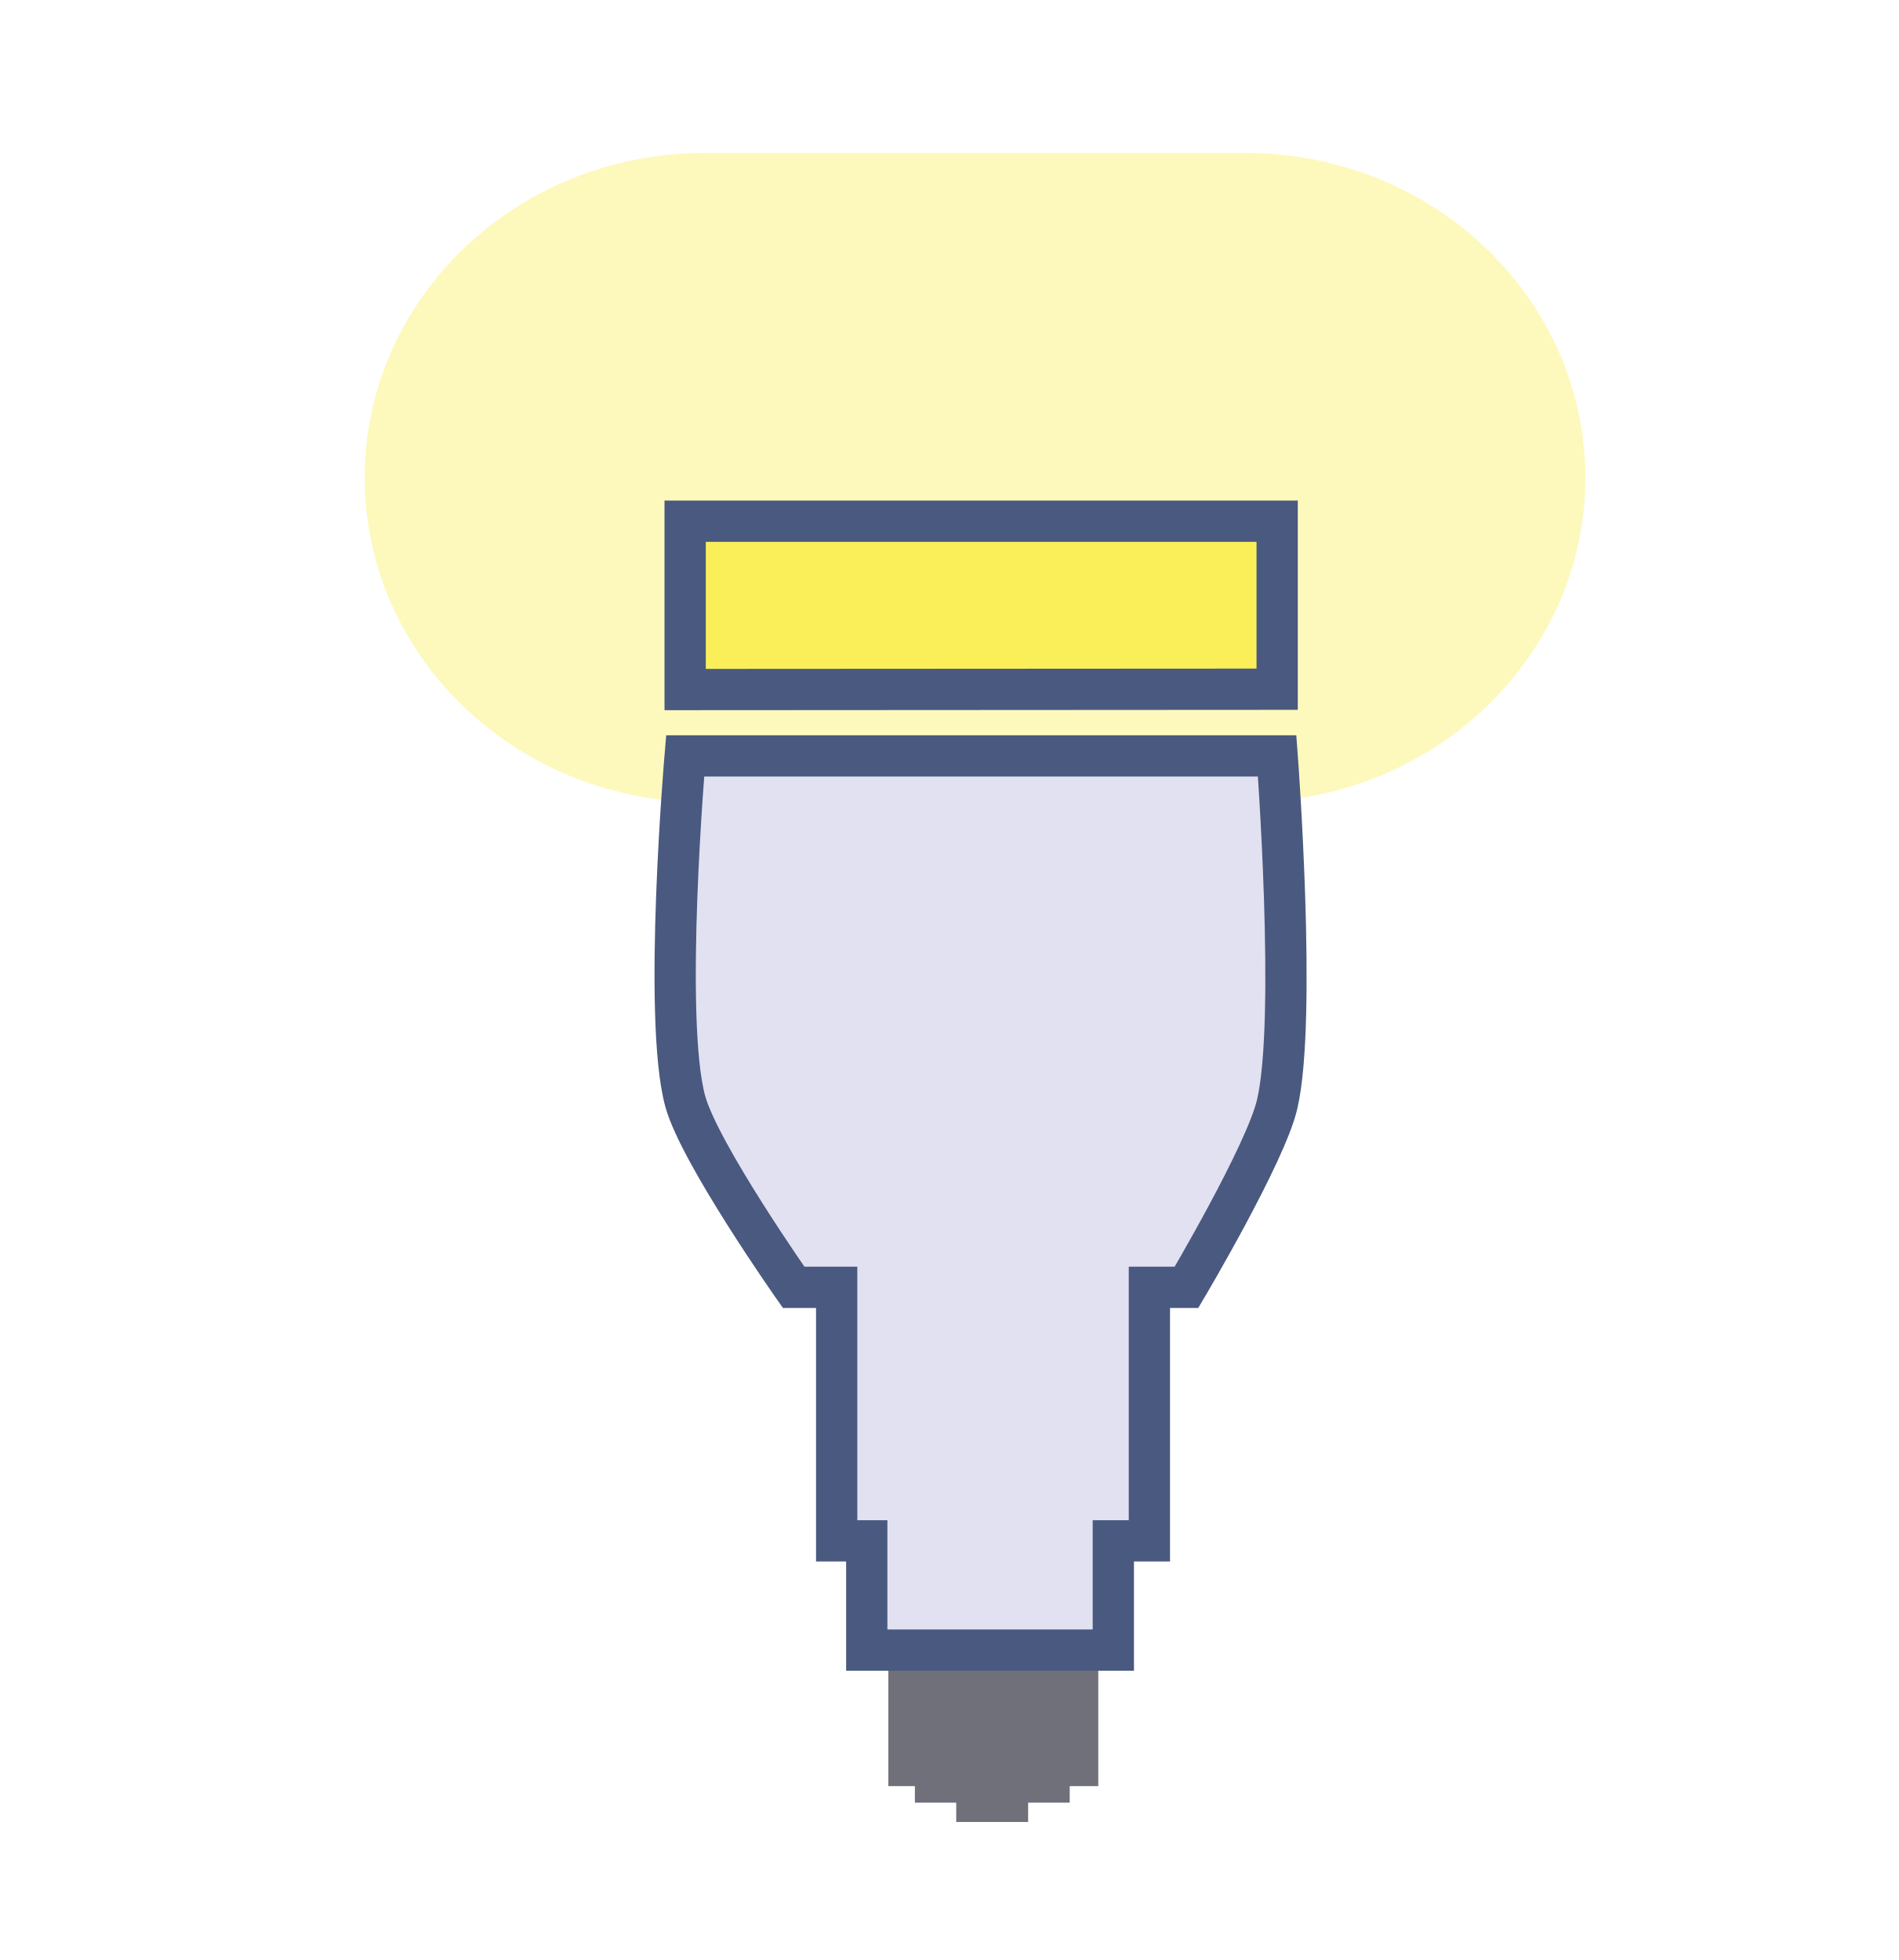
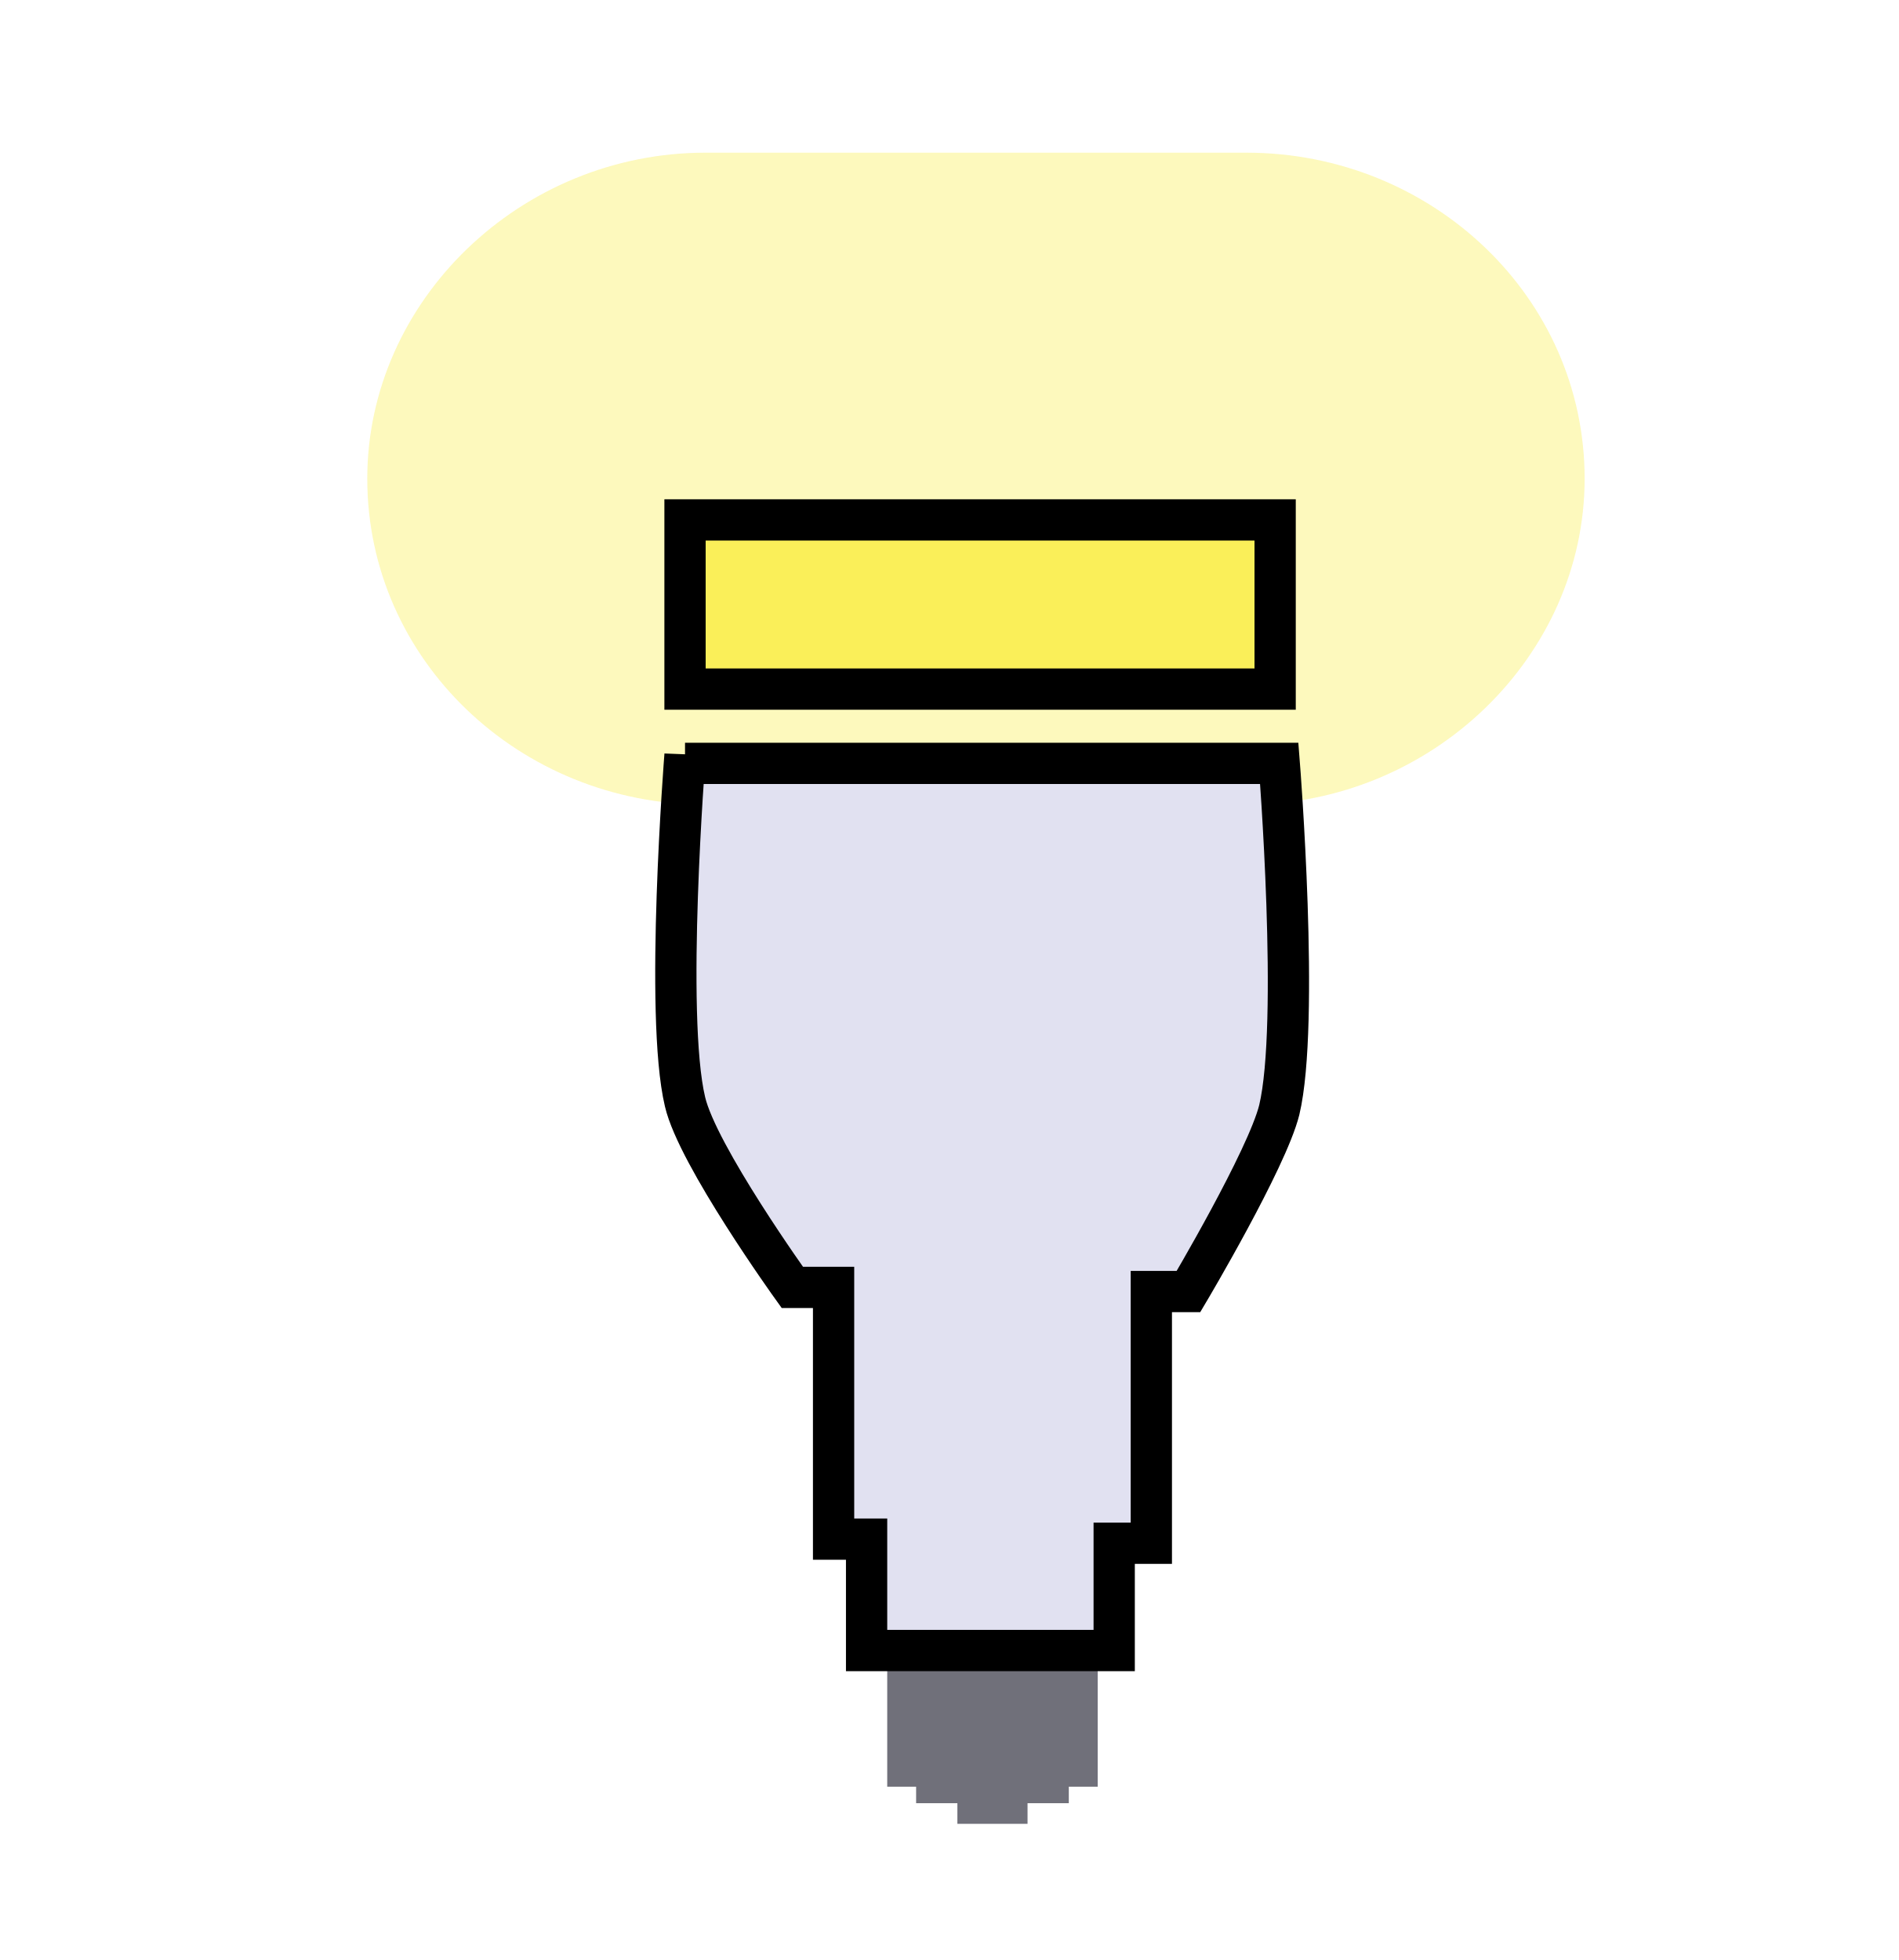
<svg xmlns="http://www.w3.org/2000/svg" viewBox="0 0 46 47.5">
-   <path opacity=".4" fill="#FAEF59" d="M38.417 11.575c0 4.346-3.686 7.869-8.233 7.869H17.07c-4.547 0-8.233-3.523-8.233-7.869s3.686-7.869 8.233-7.869h13.113c4.548.001 8.234 3.523 8.234 7.869z" />
-   <path fill="#70707A" d="M21.527 40.232v3.054h.643v.401h1.002v.468h1.742v-.468h1.008v-.401h.692v-3.054z" />
-   <path fill="#FAEF59" stroke="#4A597F" stroke-miterlimit="10" d="M16.603 12.631v4.08l14.346-.008v-4.072z" />
-   <path fill="#E1E1F1" stroke="#4A597F" stroke-miterlimit="10" d="M16.603 18.319s-.545 6.344 0 8.362c.34 1.261 2.629 4.517 2.629 4.517h1.043v6.144h.729v2.647h5.975v-2.647h.874v-6.144h.899s1.915-3.23 2.197-4.435c.481-2.056 0-8.444 0-8.444H16.603z" />
+   <path opacity=".4" fill="#FAEF59" d="M38.4 11.6c0 4.3-3.7 7.9-8.2 7.9H17.1c-4.5 0-8.2-3.5-8.2-7.9 0-4.3 3.7-7.9 8.2-7.9h13.1c4.5 0 8.2 3.5 8.2 7.9z" />
+   <path fill="#70707A" d="M21.5 40.2v3.1h.7v.4h1v.5h1.7v-.5h1v-.4h.7v-3.1" />
+   <path fill="#FAEF59" stroke="#000" stroke-miterlimit="10" d="M16.6 12.6v4.1h14.3v-4.1z" />
+   <path fill="#E1E1F1" stroke="#000" stroke-miterlimit="10" d="M16.6 18.3s-.5 6.3 0 8.4c.3 1.3 2.6 4.5 2.6 4.5h1v6.1h.8V40h6v-2.6h.9v-6.1h.9s1.9-3.2 2.2-4.4c.5-2.1 0-8.4 0-8.4H16.6z" />
</svg>
